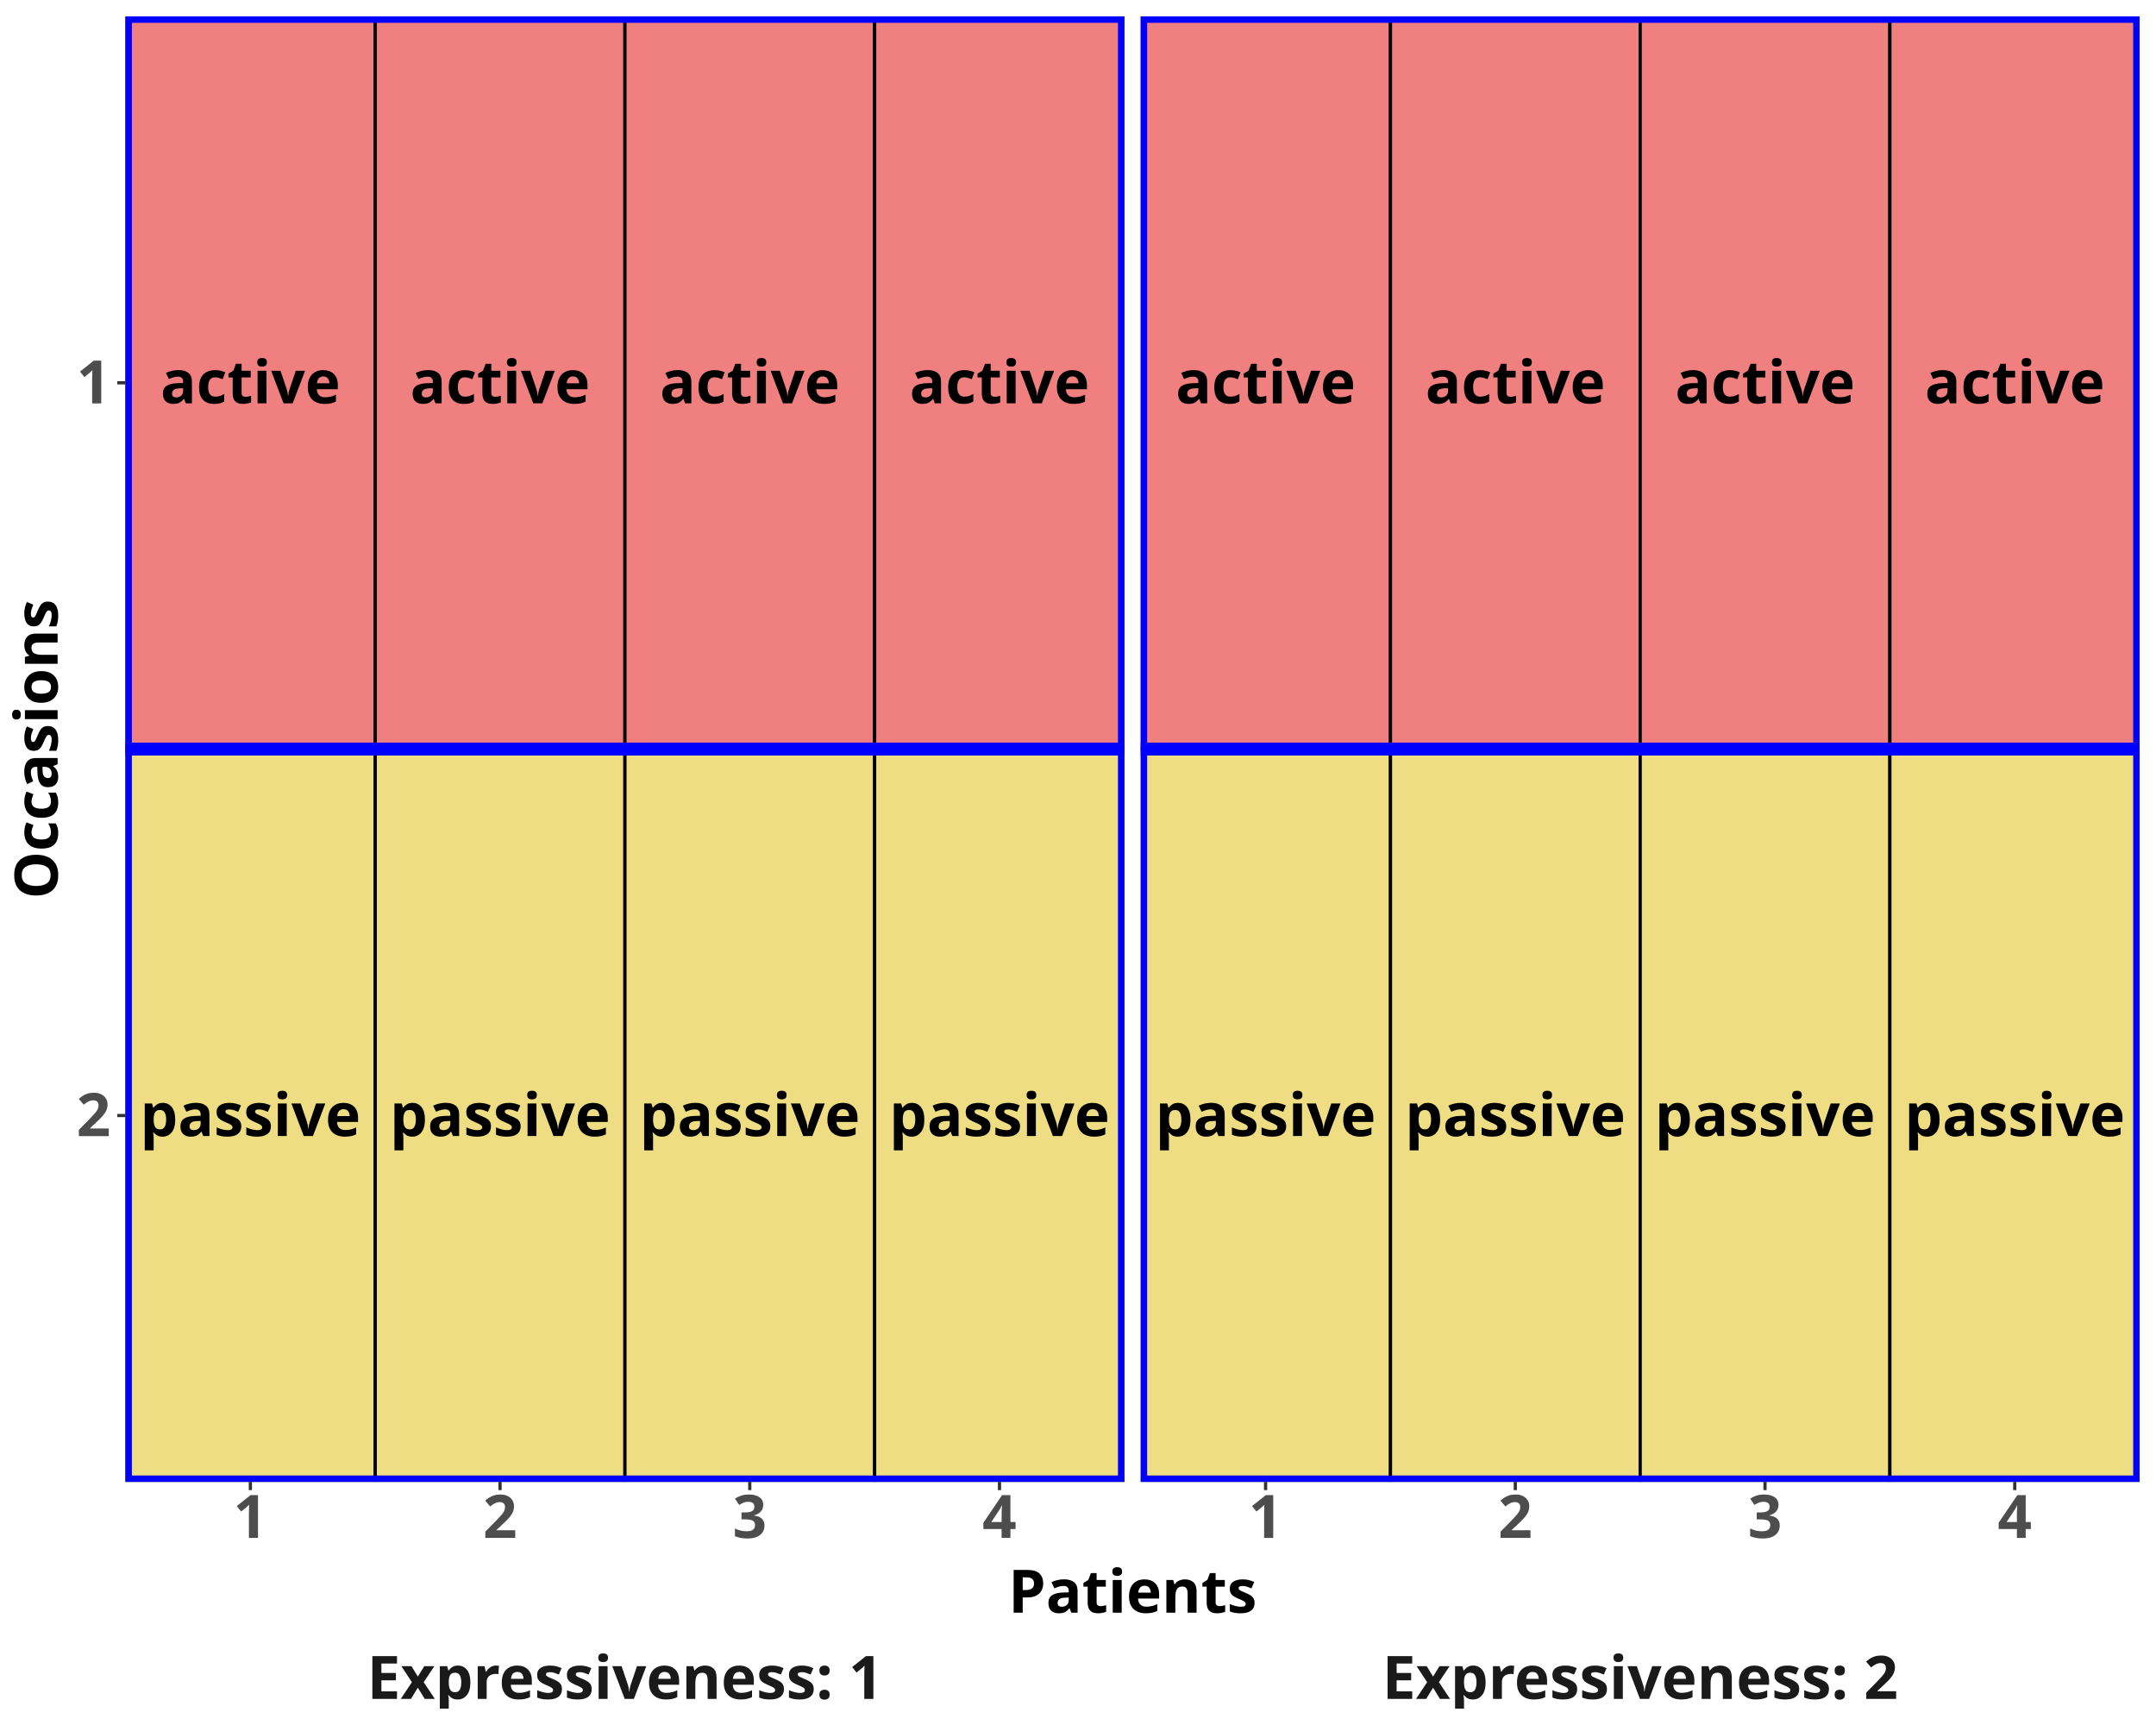
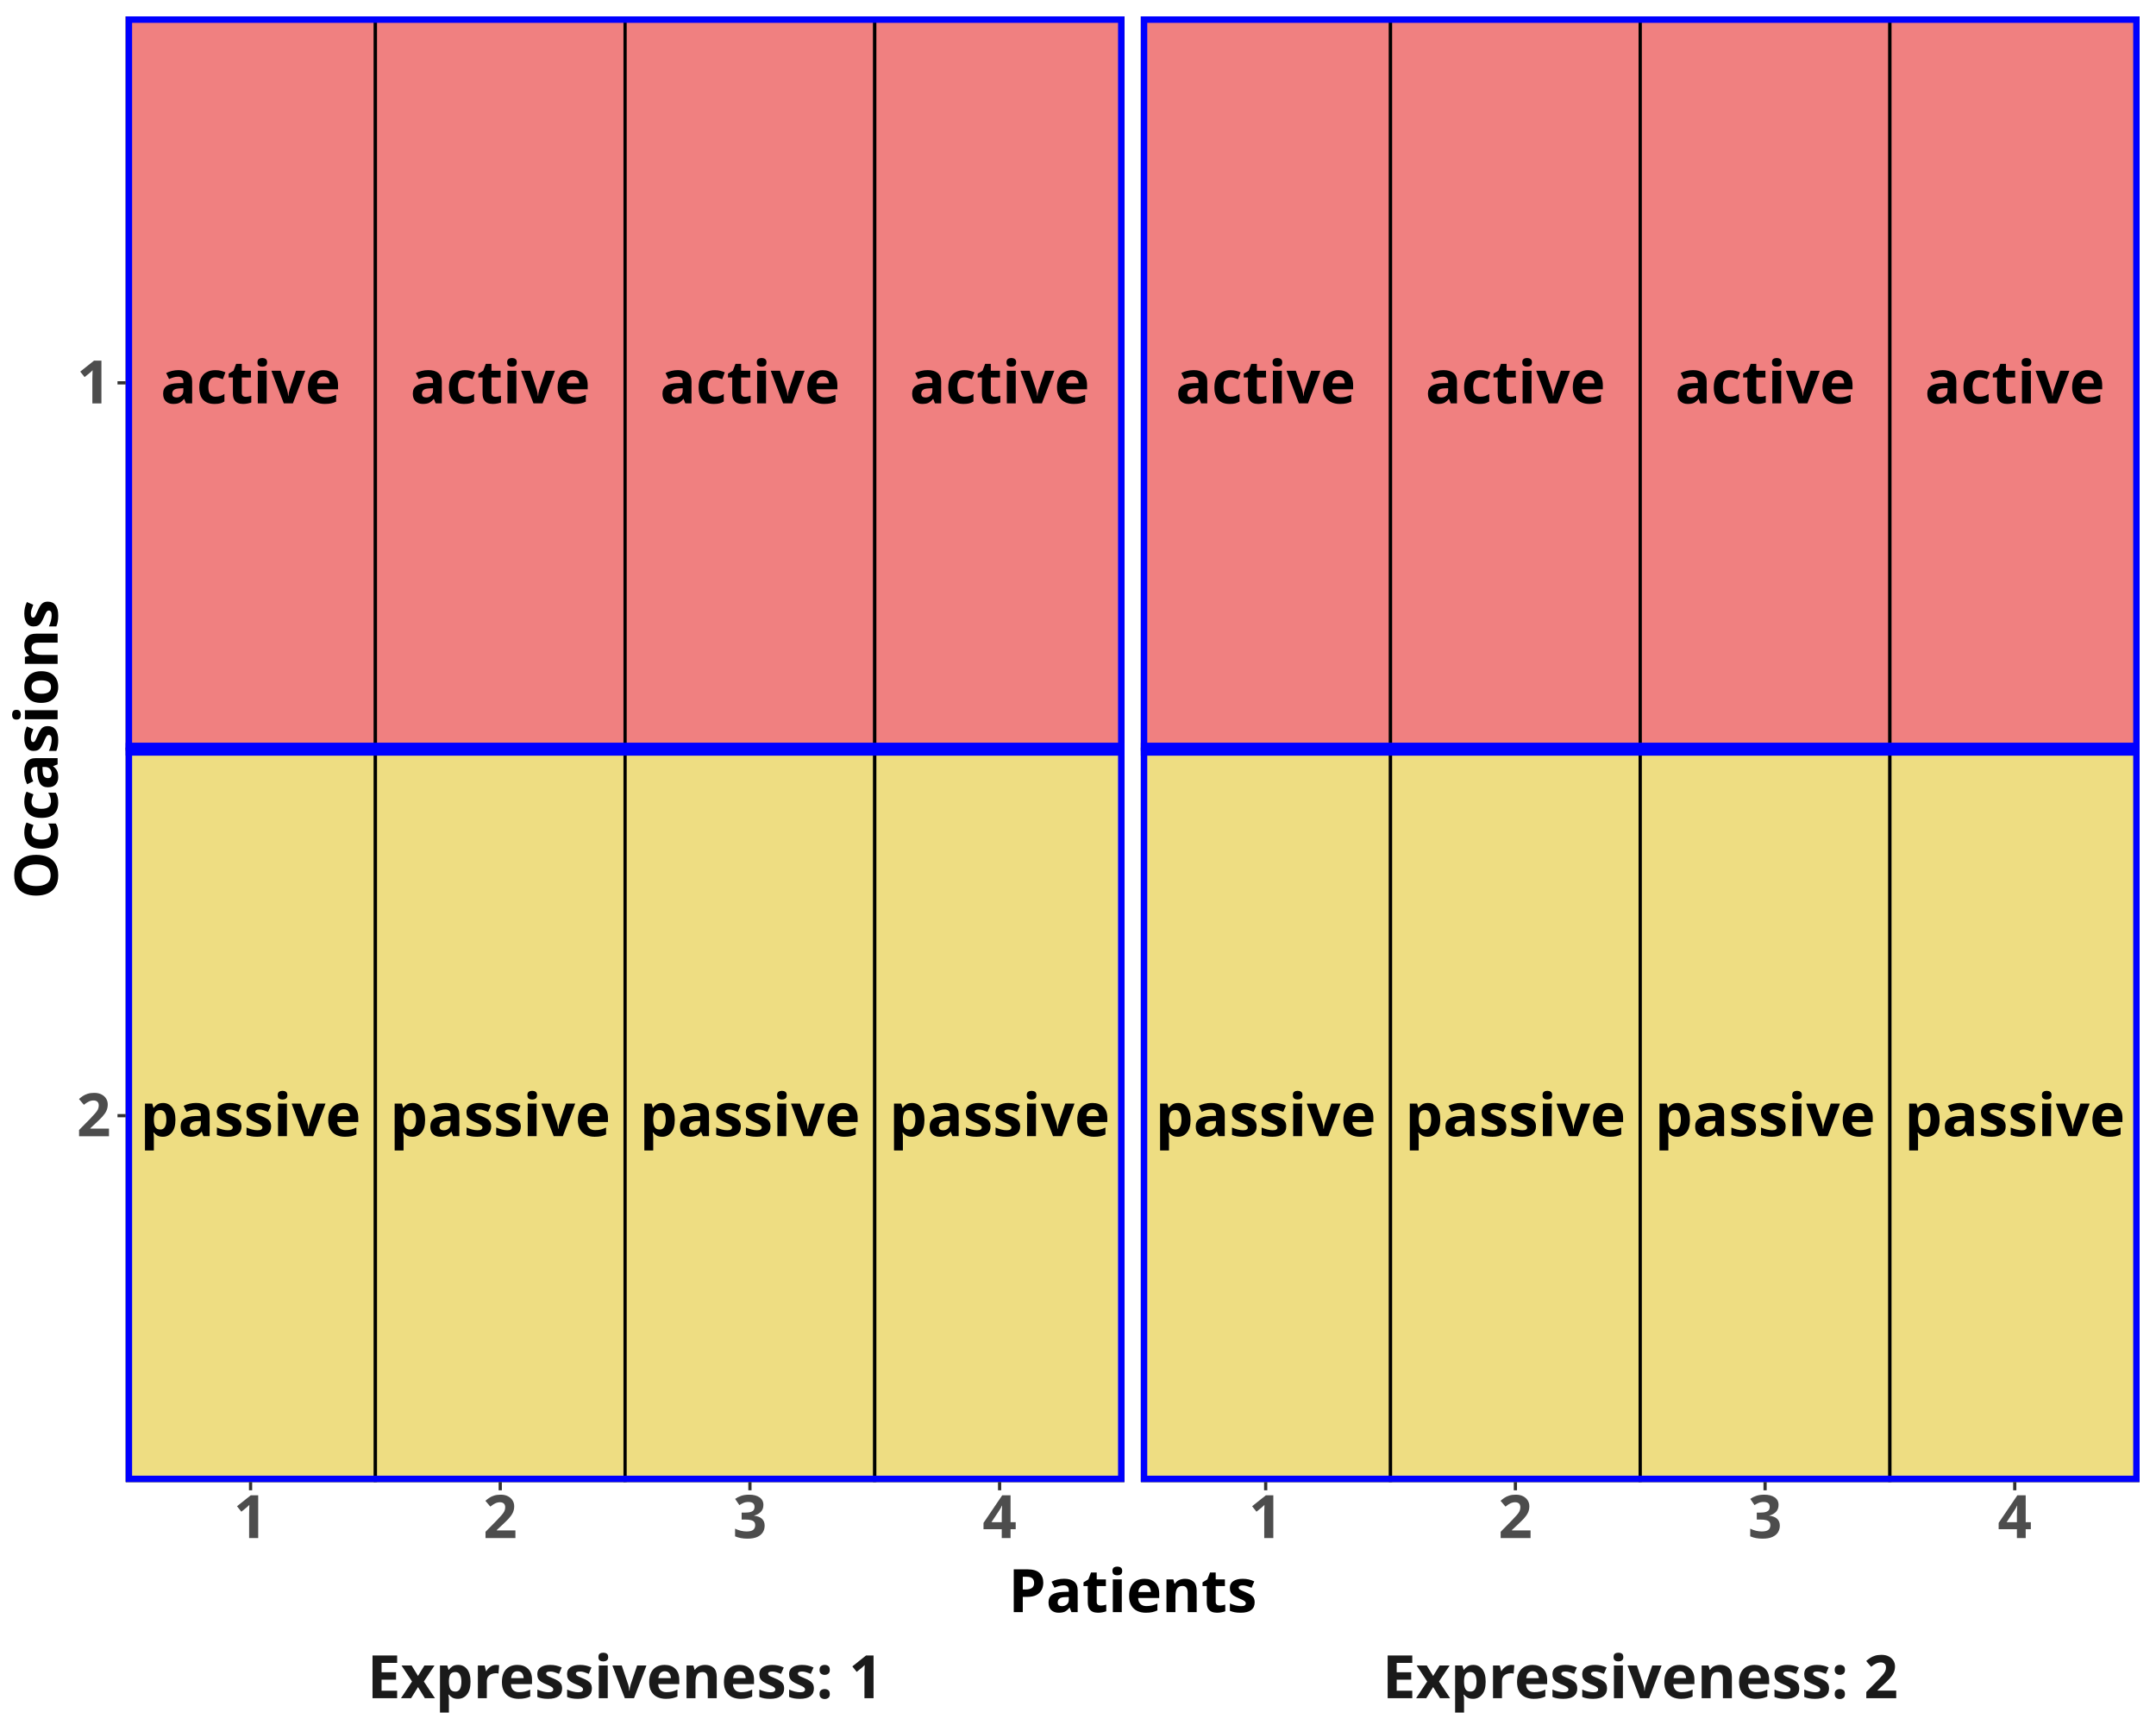
<svg xmlns="http://www.w3.org/2000/svg" class="svglite" data-engine-version="2.0" width="720.00pt" height="576.00pt" viewBox="0 0 720.00 576.00">
  <defs>
    <style type="text/css">
    .svglite line, .svglite polyline, .svglite polygon, .svglite path, .svglite rect, .svglite circle {
      fill: none;
      stroke: #000000;
      stroke-linecap: round;
      stroke-linejoin: round;
      stroke-miterlimit: 10.00;
    }
  </style>
  </defs>
  <rect width="100%" height="100%" style="stroke: none; fill: #FFFFFF;" />
  <defs>
    <clipPath id="cpMC4wMHw3MjAuMDB8MC4wMHw1NzYuMDA=">
      <rect x="0.00" y="0.00" width="720.00" height="576.00" />
    </clipPath>
  </defs>
  <g clip-path="url(#cpMC4wMHw3MjAuMDB8MC4wMHw1NzYuMDA=)">
    <rect x="0.00" y="0.00" width="720.00" height="576.00" style="stroke-width: 1.07; stroke: #FFFFFF; fill: #FFFFFF;" />
  </g>
  <defs>
-     <clipPath id="cpNDEuOTF8Mzc1LjQ4fDUuNDh8NDk0Ljgz">
-       <rect x="41.91" y="5.48" width="333.56" height="489.35" />
+     <clipPath id="cpNDEuOTh8Mzc1LjUxfDUuNDh8NDk0Ljg4">
+       <rect x="41.98" y="5.48" width="333.53" height="489.40" />
    </clipPath>
  </defs>
-   <g clip-path="url(#cpNDEuOTF8Mzc1LjQ4fDUuNDh8NDk0Ljgz)">
-     <polyline points="41.91,372.49 375.48,372.49 " style="stroke-width: 1.07; stroke: #FFFFFF; stroke-linecap: butt;" />
-     <polyline points="41.91,127.82 375.48,127.82 " style="stroke-width: 1.07; stroke: #FFFFFF; stroke-linecap: butt;" />
-     <polyline points="83.61,494.83 83.61,5.48 " style="stroke-width: 1.07; stroke: #FFFFFF; stroke-linecap: butt;" />
-     <polyline points="167.00,494.83 167.00,5.48 " style="stroke-width: 1.07; stroke: #FFFFFF; stroke-linecap: butt;" />
-     <polyline points="250.39,494.83 250.39,5.48 " style="stroke-width: 1.07; stroke: #FFFFFF; stroke-linecap: butt;" />
-     <polyline points="333.78,494.83 333.78,5.48 " style="stroke-width: 1.07; stroke: #FFFFFF; stroke-linecap: butt;" />
-     <rect x="41.91" y="5.48" width="83.39" height="244.67" style="stroke-width: 1.07; stroke-linecap: butt; stroke-linejoin: miter; fill: #F08080;" />
-     <rect x="41.91" y="250.15" width="83.39" height="244.67" style="stroke-width: 1.07; stroke-linecap: butt; stroke-linejoin: miter; fill: #EEDD82;" />
-     <rect x="125.31" y="5.48" width="83.39" height="244.67" style="stroke-width: 1.07; stroke-linecap: butt; stroke-linejoin: miter; fill: #F08080;" />
-     <rect x="125.31" y="250.15" width="83.39" height="244.67" style="stroke-width: 1.07; stroke-linecap: butt; stroke-linejoin: miter; fill: #EEDD82;" />
-     <rect x="208.70" y="5.48" width="83.39" height="244.67" style="stroke-width: 1.07; stroke-linecap: butt; stroke-linejoin: miter; fill: #F08080;" />
-     <rect x="208.70" y="250.15" width="83.39" height="244.67" style="stroke-width: 1.07; stroke-linecap: butt; stroke-linejoin: miter; fill: #EEDD82;" />
-     <rect x="292.09" y="5.48" width="83.39" height="244.67" style="stroke-width: 1.07; stroke-linecap: butt; stroke-linejoin: miter; fill: #F08080;" />
-     <rect x="292.09" y="250.15" width="83.39" height="244.67" style="stroke-width: 1.07; stroke-linecap: butt; stroke-linejoin: miter; fill: #EEDD82;" />
-     <text x="83.61" y="134.67" text-anchor="middle" style="font-size: 19.92px; font-weight: bold; font-family: sans;" textLength="52.04px" lengthAdjust="spacingAndGlyphs">active</text>
-     <text x="83.61" y="379.34" text-anchor="middle" style="font-size: 19.92px; font-weight: bold; font-family: sans;" textLength="67.55px" lengthAdjust="spacingAndGlyphs">passive</text>
-     <text x="167.00" y="134.67" text-anchor="middle" style="font-size: 19.92px; font-weight: bold; font-family: sans;" textLength="52.04px" lengthAdjust="spacingAndGlyphs">active</text>
-     <text x="167.00" y="379.34" text-anchor="middle" style="font-size: 19.92px; font-weight: bold; font-family: sans;" textLength="67.55px" lengthAdjust="spacingAndGlyphs">passive</text>
-     <text x="250.39" y="134.67" text-anchor="middle" style="font-size: 19.92px; font-weight: bold; font-family: sans;" textLength="52.04px" lengthAdjust="spacingAndGlyphs">active</text>
-     <text x="250.39" y="379.34" text-anchor="middle" style="font-size: 19.92px; font-weight: bold; font-family: sans;" textLength="67.55px" lengthAdjust="spacingAndGlyphs">passive</text>
-     <text x="333.78" y="134.67" text-anchor="middle" style="font-size: 19.92px; font-weight: bold; font-family: sans;" textLength="52.04px" lengthAdjust="spacingAndGlyphs">active</text>
-     <text x="333.78" y="379.34" text-anchor="middle" style="font-size: 19.92px; font-weight: bold; font-family: sans;" textLength="67.55px" lengthAdjust="spacingAndGlyphs">passive</text>
-     <polyline points="41.91,250.15 41.91,494.83 375.48,494.83 375.48,250.15 41.91,250.15 " style="stroke-width: 4.27; stroke: #0000FF; stroke-linecap: butt;" />
-     <polyline points="41.91,5.48 41.91,250.15 375.48,250.15 375.48,5.48 41.91,5.48 " style="stroke-width: 4.27; stroke: #0000FF; stroke-linecap: butt;" />
+   <g clip-path="url(#cpNDEuOTh8Mzc1LjUxfDUuNDh8NDk0Ljg4)">
+     <polyline points="41.98,372.53 375.51,372.53 " style="stroke-width: 1.07; stroke: #FFFFFF; stroke-linecap: butt;" />
+     <polyline points="41.98,127.83 375.51,127.83 " style="stroke-width: 1.07; stroke: #FFFFFF; stroke-linecap: butt;" />
+     <polyline points="83.68,494.88 83.68,5.48 " style="stroke-width: 1.07; stroke: #FFFFFF; stroke-linecap: butt;" />
+     <polyline points="167.06,494.88 167.06,5.48 " style="stroke-width: 1.07; stroke: #FFFFFF; stroke-linecap: butt;" />
+     <polyline points="250.44,494.88 250.44,5.48 " style="stroke-width: 1.07; stroke: #FFFFFF; stroke-linecap: butt;" />
+     <polyline points="333.82,494.88 333.82,5.48 " style="stroke-width: 1.07; stroke: #FFFFFF; stroke-linecap: butt;" />
+     <rect x="41.98" y="5.48" width="83.38" height="244.70" style="stroke-width: 1.07; stroke-linecap: butt; stroke-linejoin: miter; fill: #F08080;" />
+     <rect x="41.98" y="250.18" width="83.38" height="244.70" style="stroke-width: 1.07; stroke-linecap: butt; stroke-linejoin: miter; fill: #EEDD82;" />
+     <rect x="125.37" y="5.48" width="83.38" height="244.70" style="stroke-width: 1.07; stroke-linecap: butt; stroke-linejoin: miter; fill: #F08080;" />
+     <rect x="125.37" y="250.18" width="83.38" height="244.70" style="stroke-width: 1.07; stroke-linecap: butt; stroke-linejoin: miter; fill: #EEDD82;" />
+     <rect x="208.75" y="5.48" width="83.38" height="244.70" style="stroke-width: 1.07; stroke-linecap: butt; stroke-linejoin: miter; fill: #F08080;" />
+     <rect x="208.75" y="250.18" width="83.38" height="244.70" style="stroke-width: 1.07; stroke-linecap: butt; stroke-linejoin: miter; fill: #EEDD82;" />
+     <rect x="292.13" y="5.48" width="83.38" height="244.70" style="stroke-width: 1.07; stroke-linecap: butt; stroke-linejoin: miter; fill: #F08080;" />
+     <rect x="292.13" y="250.18" width="83.38" height="244.70" style="stroke-width: 1.07; stroke-linecap: butt; stroke-linejoin: miter; fill: #EEDD82;" />
+     <text x="83.68" y="134.68" text-anchor="middle" style="font-size: 19.92px; font-weight: bold; font-family: sans;" textLength="52.04px" lengthAdjust="spacingAndGlyphs">active</text>
+     <text x="83.68" y="379.38" text-anchor="middle" style="font-size: 19.92px; font-weight: bold; font-family: sans;" textLength="67.55px" lengthAdjust="spacingAndGlyphs">passive</text>
+     <text x="167.06" y="134.68" text-anchor="middle" style="font-size: 19.92px; font-weight: bold; font-family: sans;" textLength="52.04px" lengthAdjust="spacingAndGlyphs">active</text>
+     <text x="167.06" y="379.38" text-anchor="middle" style="font-size: 19.92px; font-weight: bold; font-family: sans;" textLength="67.55px" lengthAdjust="spacingAndGlyphs">passive</text>
+     <text x="250.44" y="134.68" text-anchor="middle" style="font-size: 19.92px; font-weight: bold; font-family: sans;" textLength="52.04px" lengthAdjust="spacingAndGlyphs">active</text>
+     <text x="250.44" y="379.38" text-anchor="middle" style="font-size: 19.92px; font-weight: bold; font-family: sans;" textLength="67.55px" lengthAdjust="spacingAndGlyphs">passive</text>
+     <text x="333.82" y="134.68" text-anchor="middle" style="font-size: 19.92px; font-weight: bold; font-family: sans;" textLength="52.04px" lengthAdjust="spacingAndGlyphs">active</text>
+     <text x="333.82" y="379.38" text-anchor="middle" style="font-size: 19.92px; font-weight: bold; font-family: sans;" textLength="67.55px" lengthAdjust="spacingAndGlyphs">passive</text>
+     <polyline points="41.98,250.18 41.98,494.88 375.51,494.88 375.51,250.18 41.98,250.18 " style="stroke-width: 4.27; stroke: #0000FF; stroke-linecap: butt;" />
+     <polyline points="41.98,5.48 41.98,250.18 375.51,250.18 375.51,5.48 41.98,5.48 " style="stroke-width: 4.27; stroke: #0000FF; stroke-linecap: butt;" />
  </g>
  <g clip-path="url(#cpMC4wMHw3MjAuMDB8MC4wMHw1NzYuMDA=)">
</g>
  <defs>
-     <clipPath id="cpMzgwLjk2fDcxNC41Mnw1LjQ4fDQ5NC44Mw==">
-       <rect x="380.96" y="5.48" width="333.56" height="489.35" />
+     <clipPath id="cpMzgwLjk5fDcxNC41Mnw1LjQ4fDQ5NC44OA==">
+       <rect x="380.99" y="5.48" width="333.53" height="489.40" />
    </clipPath>
  </defs>
-   <g clip-path="url(#cpMzgwLjk2fDcxNC41Mnw1LjQ4fDQ5NC44Mw==)">
-     <polyline points="380.96,372.49 714.52,372.49 " style="stroke-width: 1.07; stroke: #FFFFFF; stroke-linecap: butt;" />
-     <polyline points="380.96,127.82 714.52,127.82 " style="stroke-width: 1.07; stroke: #FFFFFF; stroke-linecap: butt;" />
-     <polyline points="422.65,494.83 422.65,5.48 " style="stroke-width: 1.07; stroke: #FFFFFF; stroke-linecap: butt;" />
-     <polyline points="506.04,494.83 506.04,5.48 " style="stroke-width: 1.07; stroke: #FFFFFF; stroke-linecap: butt;" />
-     <polyline points="589.43,494.83 589.43,5.48 " style="stroke-width: 1.07; stroke: #FFFFFF; stroke-linecap: butt;" />
-     <polyline points="672.83,494.83 672.83,5.48 " style="stroke-width: 1.07; stroke: #FFFFFF; stroke-linecap: butt;" />
-     <rect x="380.96" y="5.48" width="83.39" height="244.67" style="stroke-width: 1.07; stroke-linecap: butt; stroke-linejoin: miter; fill: #F08080;" />
-     <rect x="380.96" y="250.15" width="83.39" height="244.67" style="stroke-width: 1.07; stroke-linecap: butt; stroke-linejoin: miter; fill: #EEDD82;" />
-     <rect x="464.35" y="5.48" width="83.39" height="244.67" style="stroke-width: 1.07; stroke-linecap: butt; stroke-linejoin: miter; fill: #F08080;" />
-     <rect x="464.35" y="250.15" width="83.39" height="244.67" style="stroke-width: 1.07; stroke-linecap: butt; stroke-linejoin: miter; fill: #EEDD82;" />
-     <rect x="547.74" y="5.48" width="83.39" height="244.67" style="stroke-width: 1.07; stroke-linecap: butt; stroke-linejoin: miter; fill: #F08080;" />
-     <rect x="547.74" y="250.15" width="83.39" height="244.67" style="stroke-width: 1.07; stroke-linecap: butt; stroke-linejoin: miter; fill: #EEDD82;" />
-     <rect x="631.13" y="5.48" width="83.39" height="244.67" style="stroke-width: 1.07; stroke-linecap: butt; stroke-linejoin: miter; fill: #F08080;" />
-     <rect x="631.13" y="250.15" width="83.39" height="244.67" style="stroke-width: 1.07; stroke-linecap: butt; stroke-linejoin: miter; fill: #EEDD82;" />
-     <text x="422.65" y="134.67" text-anchor="middle" style="font-size: 19.92px; font-weight: bold; font-family: sans;" textLength="52.04px" lengthAdjust="spacingAndGlyphs">active</text>
-     <text x="422.65" y="379.34" text-anchor="middle" style="font-size: 19.92px; font-weight: bold; font-family: sans;" textLength="67.55px" lengthAdjust="spacingAndGlyphs">passive</text>
-     <text x="506.04" y="134.67" text-anchor="middle" style="font-size: 19.92px; font-weight: bold; font-family: sans;" textLength="52.04px" lengthAdjust="spacingAndGlyphs">active</text>
-     <text x="506.04" y="379.34" text-anchor="middle" style="font-size: 19.92px; font-weight: bold; font-family: sans;" textLength="67.55px" lengthAdjust="spacingAndGlyphs">passive</text>
-     <text x="589.43" y="134.67" text-anchor="middle" style="font-size: 19.92px; font-weight: bold; font-family: sans;" textLength="52.04px" lengthAdjust="spacingAndGlyphs">active</text>
-     <text x="589.43" y="379.34" text-anchor="middle" style="font-size: 19.92px; font-weight: bold; font-family: sans;" textLength="67.55px" lengthAdjust="spacingAndGlyphs">passive</text>
-     <text x="672.83" y="134.67" text-anchor="middle" style="font-size: 19.92px; font-weight: bold; font-family: sans;" textLength="52.04px" lengthAdjust="spacingAndGlyphs">active</text>
-     <text x="672.83" y="379.34" text-anchor="middle" style="font-size: 19.92px; font-weight: bold; font-family: sans;" textLength="67.55px" lengthAdjust="spacingAndGlyphs">passive</text>
-     <polyline points="380.96,250.15 380.96,494.83 714.52,494.83 714.52,250.15 380.96,250.15 " style="stroke-width: 4.27; stroke: #0000FF; stroke-linecap: butt;" />
-     <polyline points="380.96,5.48 380.96,250.15 714.52,250.15 714.52,5.48 380.96,5.48 " style="stroke-width: 4.27; stroke: #0000FF; stroke-linecap: butt;" />
+   <g clip-path="url(#cpMzgwLjk5fDcxNC41Mnw1LjQ4fDQ5NC44OA==)">
+     <polyline points="380.99,372.53 714.52,372.53 " style="stroke-width: 1.07; stroke: #FFFFFF; stroke-linecap: butt;" />
+     <polyline points="380.99,127.83 714.52,127.83 " style="stroke-width: 1.07; stroke: #FFFFFF; stroke-linecap: butt;" />
+     <polyline points="422.68,494.88 422.68,5.48 " style="stroke-width: 1.07; stroke: #FFFFFF; stroke-linecap: butt;" />
+     <polyline points="506.07,494.88 506.07,5.48 " style="stroke-width: 1.07; stroke: #FFFFFF; stroke-linecap: butt;" />
+     <polyline points="589.45,494.88 589.45,5.48 " style="stroke-width: 1.07; stroke: #FFFFFF; stroke-linecap: butt;" />
+     <polyline points="672.83,494.88 672.83,5.48 " style="stroke-width: 1.07; stroke: #FFFFFF; stroke-linecap: butt;" />
+     <rect x="380.99" y="5.48" width="83.38" height="244.70" style="stroke-width: 1.07; stroke-linecap: butt; stroke-linejoin: miter; fill: #F08080;" />
+     <rect x="380.99" y="250.18" width="83.38" height="244.70" style="stroke-width: 1.07; stroke-linecap: butt; stroke-linejoin: miter; fill: #EEDD82;" />
+     <rect x="464.37" y="5.48" width="83.38" height="244.70" style="stroke-width: 1.07; stroke-linecap: butt; stroke-linejoin: miter; fill: #F08080;" />
+     <rect x="464.37" y="250.18" width="83.38" height="244.70" style="stroke-width: 1.07; stroke-linecap: butt; stroke-linejoin: miter; fill: #EEDD82;" />
+     <rect x="547.76" y="5.48" width="83.38" height="244.70" style="stroke-width: 1.07; stroke-linecap: butt; stroke-linejoin: miter; fill: #F08080;" />
+     <rect x="547.76" y="250.18" width="83.38" height="244.70" style="stroke-width: 1.07; stroke-linecap: butt; stroke-linejoin: miter; fill: #EEDD82;" />
+     <rect x="631.14" y="5.48" width="83.38" height="244.70" style="stroke-width: 1.07; stroke-linecap: butt; stroke-linejoin: miter; fill: #F08080;" />
+     <rect x="631.14" y="250.18" width="83.38" height="244.70" style="stroke-width: 1.07; stroke-linecap: butt; stroke-linejoin: miter; fill: #EEDD82;" />
+     <text x="422.68" y="134.68" text-anchor="middle" style="font-size: 19.92px; font-weight: bold; font-family: sans;" textLength="52.04px" lengthAdjust="spacingAndGlyphs">active</text>
+     <text x="422.68" y="379.38" text-anchor="middle" style="font-size: 19.92px; font-weight: bold; font-family: sans;" textLength="67.55px" lengthAdjust="spacingAndGlyphs">passive</text>
+     <text x="506.07" y="134.68" text-anchor="middle" style="font-size: 19.92px; font-weight: bold; font-family: sans;" textLength="52.04px" lengthAdjust="spacingAndGlyphs">active</text>
+     <text x="506.07" y="379.38" text-anchor="middle" style="font-size: 19.92px; font-weight: bold; font-family: sans;" textLength="67.55px" lengthAdjust="spacingAndGlyphs">passive</text>
+     <text x="589.45" y="134.68" text-anchor="middle" style="font-size: 19.92px; font-weight: bold; font-family: sans;" textLength="52.04px" lengthAdjust="spacingAndGlyphs">active</text>
+     <text x="589.45" y="379.38" text-anchor="middle" style="font-size: 19.92px; font-weight: bold; font-family: sans;" textLength="67.55px" lengthAdjust="spacingAndGlyphs">passive</text>
+     <text x="672.83" y="134.68" text-anchor="middle" style="font-size: 19.92px; font-weight: bold; font-family: sans;" textLength="52.04px" lengthAdjust="spacingAndGlyphs">active</text>
+     <text x="672.83" y="379.38" text-anchor="middle" style="font-size: 19.92px; font-weight: bold; font-family: sans;" textLength="67.55px" lengthAdjust="spacingAndGlyphs">passive</text>
+     <polyline points="380.99,250.18 380.99,494.88 714.52,494.88 714.52,250.18 380.99,250.18 " style="stroke-width: 4.27; stroke: #0000FF; stroke-linecap: butt;" />
+     <polyline points="380.99,5.48 380.99,250.18 714.52,250.18 714.52,5.48 380.99,5.48 " style="stroke-width: 4.27; stroke: #0000FF; stroke-linecap: butt;" />
  </g>
  <g clip-path="url(#cpMC4wMHw3MjAuMDB8MC4wMHw1NzYuMDA=)">
</g>
  <defs>
-     <clipPath id="cpNDEuOTF8Mzc1LjQ4fDU1MC4yN3w1NzAuNTI=">
-       <rect x="41.91" y="550.27" width="333.56" height="20.25" />
+     <clipPath id="cpNDEuOTh8Mzc1LjUxfDU0Ni4xNnw1NzQuMTk=">
+       <rect x="41.98" y="546.16" width="333.53" height="28.02" />
    </clipPath>
  </defs>
-   <g clip-path="url(#cpNDEuOTF8Mzc1LjQ4fDU1MC4yN3w1NzAuNTI=)">
-     <text x="208.70" y="567.28" text-anchor="middle" style="font-size: 20.00px; font-weight: bold; fill: #1A1A1A; font-family: sans;" textLength="162.35px" lengthAdjust="spacingAndGlyphs">Expressiveness: 1</text>
+   <g clip-path="url(#cpNDEuOTh8Mzc1LjUxfDU0Ni4xNnw1NzQuMTk=)">
+     <text x="208.75" y="567.06" text-anchor="middle" style="font-size: 20.00px; font-weight: bold; fill: #1A1A1A; font-family: sans;" textLength="162.35px" lengthAdjust="spacingAndGlyphs">Expressiveness: 1</text>
  </g>
  <g clip-path="url(#cpMC4wMHw3MjAuMDB8MC4wMHw1NzYuMDA=)">
</g>
  <defs>
-     <clipPath id="cpMzgwLjk2fDcxNC41Mnw1NTAuMjd8NTcwLjUy">
-       <rect x="380.96" y="550.27" width="333.56" height="20.25" />
+     <clipPath id="cpMzgwLjk5fDcxNC41Mnw1NDYuMTZ8NTc0LjE5">
+       <rect x="380.99" y="546.16" width="333.53" height="28.02" />
    </clipPath>
  </defs>
-   <g clip-path="url(#cpMzgwLjk2fDcxNC41Mnw1NTAuMjd8NTcwLjUy)">
-     <text x="547.74" y="567.28" text-anchor="middle" style="font-size: 20.00px; font-weight: bold; fill: #1A1A1A; font-family: sans;" textLength="162.35px" lengthAdjust="spacingAndGlyphs">Expressiveness: 2</text>
+   <g clip-path="url(#cpMzgwLjk5fDcxNC41Mnw1NDYuMTZ8NTc0LjE5)">
+     <text x="547.76" y="567.06" text-anchor="middle" style="font-size: 20.00px; font-weight: bold; fill: #1A1A1A; font-family: sans;" textLength="162.35px" lengthAdjust="spacingAndGlyphs">Expressiveness: 2</text>
  </g>
  <g clip-path="url(#cpMC4wMHw3MjAuMDB8MC4wMHw1NzYuMDA=)">
-     <polyline points="83.61,497.57 83.61,494.83 " style="stroke-width: 1.07; stroke: #333333; stroke-linecap: butt;" />
-     <polyline points="167.00,497.57 167.00,494.83 " style="stroke-width: 1.07; stroke: #333333; stroke-linecap: butt;" />
-     <polyline points="250.39,497.57 250.39,494.83 " style="stroke-width: 1.07; stroke: #333333; stroke-linecap: butt;" />
-     <polyline points="333.78,497.57 333.78,494.83 " style="stroke-width: 1.07; stroke: #333333; stroke-linecap: butt;" />
-     <text x="83.61" y="513.52" text-anchor="middle" style="font-size: 20.00px; font-weight: bold; fill: #4D4D4D; font-family: sans;" textLength="11.12px" lengthAdjust="spacingAndGlyphs">1</text>
-     <text x="167.00" y="513.52" text-anchor="middle" style="font-size: 20.00px; font-weight: bold; fill: #4D4D4D; font-family: sans;" textLength="11.12px" lengthAdjust="spacingAndGlyphs">2</text>
-     <text x="250.39" y="513.52" text-anchor="middle" style="font-size: 20.00px; font-weight: bold; fill: #4D4D4D; font-family: sans;" textLength="11.12px" lengthAdjust="spacingAndGlyphs">3</text>
-     <text x="333.78" y="513.52" text-anchor="middle" style="font-size: 20.00px; font-weight: bold; fill: #4D4D4D; font-family: sans;" textLength="11.12px" lengthAdjust="spacingAndGlyphs">4</text>
-     <polyline points="422.65,497.57 422.65,494.83 " style="stroke-width: 1.07; stroke: #333333; stroke-linecap: butt;" />
-     <polyline points="506.04,497.57 506.04,494.83 " style="stroke-width: 1.07; stroke: #333333; stroke-linecap: butt;" />
-     <polyline points="589.43,497.57 589.43,494.83 " style="stroke-width: 1.07; stroke: #333333; stroke-linecap: butt;" />
-     <polyline points="672.83,497.57 672.83,494.83 " style="stroke-width: 1.07; stroke: #333333; stroke-linecap: butt;" />
-     <text x="422.65" y="513.52" text-anchor="middle" style="font-size: 20.00px; font-weight: bold; fill: #4D4D4D; font-family: sans;" textLength="11.12px" lengthAdjust="spacingAndGlyphs">1</text>
-     <text x="506.04" y="513.52" text-anchor="middle" style="font-size: 20.00px; font-weight: bold; fill: #4D4D4D; font-family: sans;" textLength="11.12px" lengthAdjust="spacingAndGlyphs">2</text>
-     <text x="589.43" y="513.52" text-anchor="middle" style="font-size: 20.00px; font-weight: bold; fill: #4D4D4D; font-family: sans;" textLength="11.12px" lengthAdjust="spacingAndGlyphs">3</text>
-     <text x="672.83" y="513.52" text-anchor="middle" style="font-size: 20.00px; font-weight: bold; fill: #4D4D4D; font-family: sans;" textLength="11.12px" lengthAdjust="spacingAndGlyphs">4</text>
-     <text x="36.98" y="379.37" text-anchor="end" style="font-size: 20.00px; font-weight: bold; fill: #4D4D4D; font-family: sans;" textLength="11.12px" lengthAdjust="spacingAndGlyphs">2</text>
-     <text x="36.98" y="134.70" text-anchor="end" style="font-size: 20.00px; font-weight: bold; fill: #4D4D4D; font-family: sans;" textLength="11.12px" lengthAdjust="spacingAndGlyphs">1</text>
-     <polyline points="39.17,372.49 41.91,372.49 " style="stroke-width: 1.07; stroke: #333333; stroke-linecap: butt;" />
-     <polyline points="39.17,127.82 41.91,127.82 " style="stroke-width: 1.07; stroke: #333333; stroke-linecap: butt;" />
-     <text x="378.22" y="538.50" text-anchor="middle" style="font-size: 20.00px; font-weight: bold; font-family: sans;" textLength="72.28px" lengthAdjust="spacingAndGlyphs">Patients</text>
-     <text transform="translate(19.24,250.15) rotate(-90)" text-anchor="middle" style="font-size: 20.00px; font-weight: bold; font-family: sans;" textLength="93.41px" lengthAdjust="spacingAndGlyphs">Occasions</text>
+     <polyline points="83.68,497.62 83.68,494.88 " style="stroke-width: 1.07; stroke: #333333; stroke-linecap: butt;" />
+     <polyline points="167.06,497.62 167.06,494.88 " style="stroke-width: 1.07; stroke: #333333; stroke-linecap: butt;" />
+     <polyline points="250.44,497.62 250.44,494.88 " style="stroke-width: 1.07; stroke: #333333; stroke-linecap: butt;" />
+     <polyline points="333.82,497.62 333.82,494.88 " style="stroke-width: 1.07; stroke: #333333; stroke-linecap: butt;" />
+     <text x="83.68" y="513.58" text-anchor="middle" style="font-size: 20.00px; font-weight: bold; fill: #4D4D4D; font-family: sans;" textLength="11.12px" lengthAdjust="spacingAndGlyphs">1</text>
+     <text x="167.06" y="513.58" text-anchor="middle" style="font-size: 20.00px; font-weight: bold; fill: #4D4D4D; font-family: sans;" textLength="11.12px" lengthAdjust="spacingAndGlyphs">2</text>
+     <text x="250.44" y="513.58" text-anchor="middle" style="font-size: 20.00px; font-weight: bold; fill: #4D4D4D; font-family: sans;" textLength="11.12px" lengthAdjust="spacingAndGlyphs">3</text>
+     <text x="333.82" y="513.58" text-anchor="middle" style="font-size: 20.00px; font-weight: bold; fill: #4D4D4D; font-family: sans;" textLength="11.12px" lengthAdjust="spacingAndGlyphs">4</text>
+     <polyline points="422.68,497.62 422.68,494.88 " style="stroke-width: 1.07; stroke: #333333; stroke-linecap: butt;" />
+     <polyline points="506.07,497.62 506.07,494.88 " style="stroke-width: 1.07; stroke: #333333; stroke-linecap: butt;" />
+     <polyline points="589.45,497.62 589.45,494.88 " style="stroke-width: 1.07; stroke: #333333; stroke-linecap: butt;" />
+     <polyline points="672.83,497.62 672.83,494.88 " style="stroke-width: 1.07; stroke: #333333; stroke-linecap: butt;" />
+     <text x="422.68" y="513.58" text-anchor="middle" style="font-size: 20.00px; font-weight: bold; fill: #4D4D4D; font-family: sans;" textLength="11.12px" lengthAdjust="spacingAndGlyphs">1</text>
+     <text x="506.07" y="513.58" text-anchor="middle" style="font-size: 20.00px; font-weight: bold; fill: #4D4D4D; font-family: sans;" textLength="11.12px" lengthAdjust="spacingAndGlyphs">2</text>
+     <text x="589.45" y="513.58" text-anchor="middle" style="font-size: 20.00px; font-weight: bold; fill: #4D4D4D; font-family: sans;" textLength="11.12px" lengthAdjust="spacingAndGlyphs">3</text>
+     <text x="672.83" y="513.58" text-anchor="middle" style="font-size: 20.00px; font-weight: bold; fill: #4D4D4D; font-family: sans;" textLength="11.12px" lengthAdjust="spacingAndGlyphs">4</text>
+     <text x="37.05" y="379.41" text-anchor="end" style="font-size: 20.00px; font-weight: bold; fill: #4D4D4D; font-family: sans;" textLength="11.12px" lengthAdjust="spacingAndGlyphs">2</text>
+     <text x="37.05" y="134.71" text-anchor="end" style="font-size: 20.00px; font-weight: bold; fill: #4D4D4D; font-family: sans;" textLength="11.12px" lengthAdjust="spacingAndGlyphs">1</text>
+     <polyline points="39.24,372.53 41.98,372.53 " style="stroke-width: 1.07; stroke: #333333; stroke-linecap: butt;" />
+     <polyline points="39.24,127.83 41.98,127.83 " style="stroke-width: 1.07; stroke: #333333; stroke-linecap: butt;" />
+     <text x="378.25" y="538.31" text-anchor="middle" style="font-size: 20.00px; font-weight: bold; font-family: sans;" textLength="72.28px" lengthAdjust="spacingAndGlyphs">Patients</text>
+     <text transform="translate(19.24,250.18) rotate(-90)" text-anchor="middle" style="font-size: 20.00px; font-weight: bold; font-family: sans;" textLength="93.41px" lengthAdjust="spacingAndGlyphs">Occasions</text>
  </g>
</svg>
